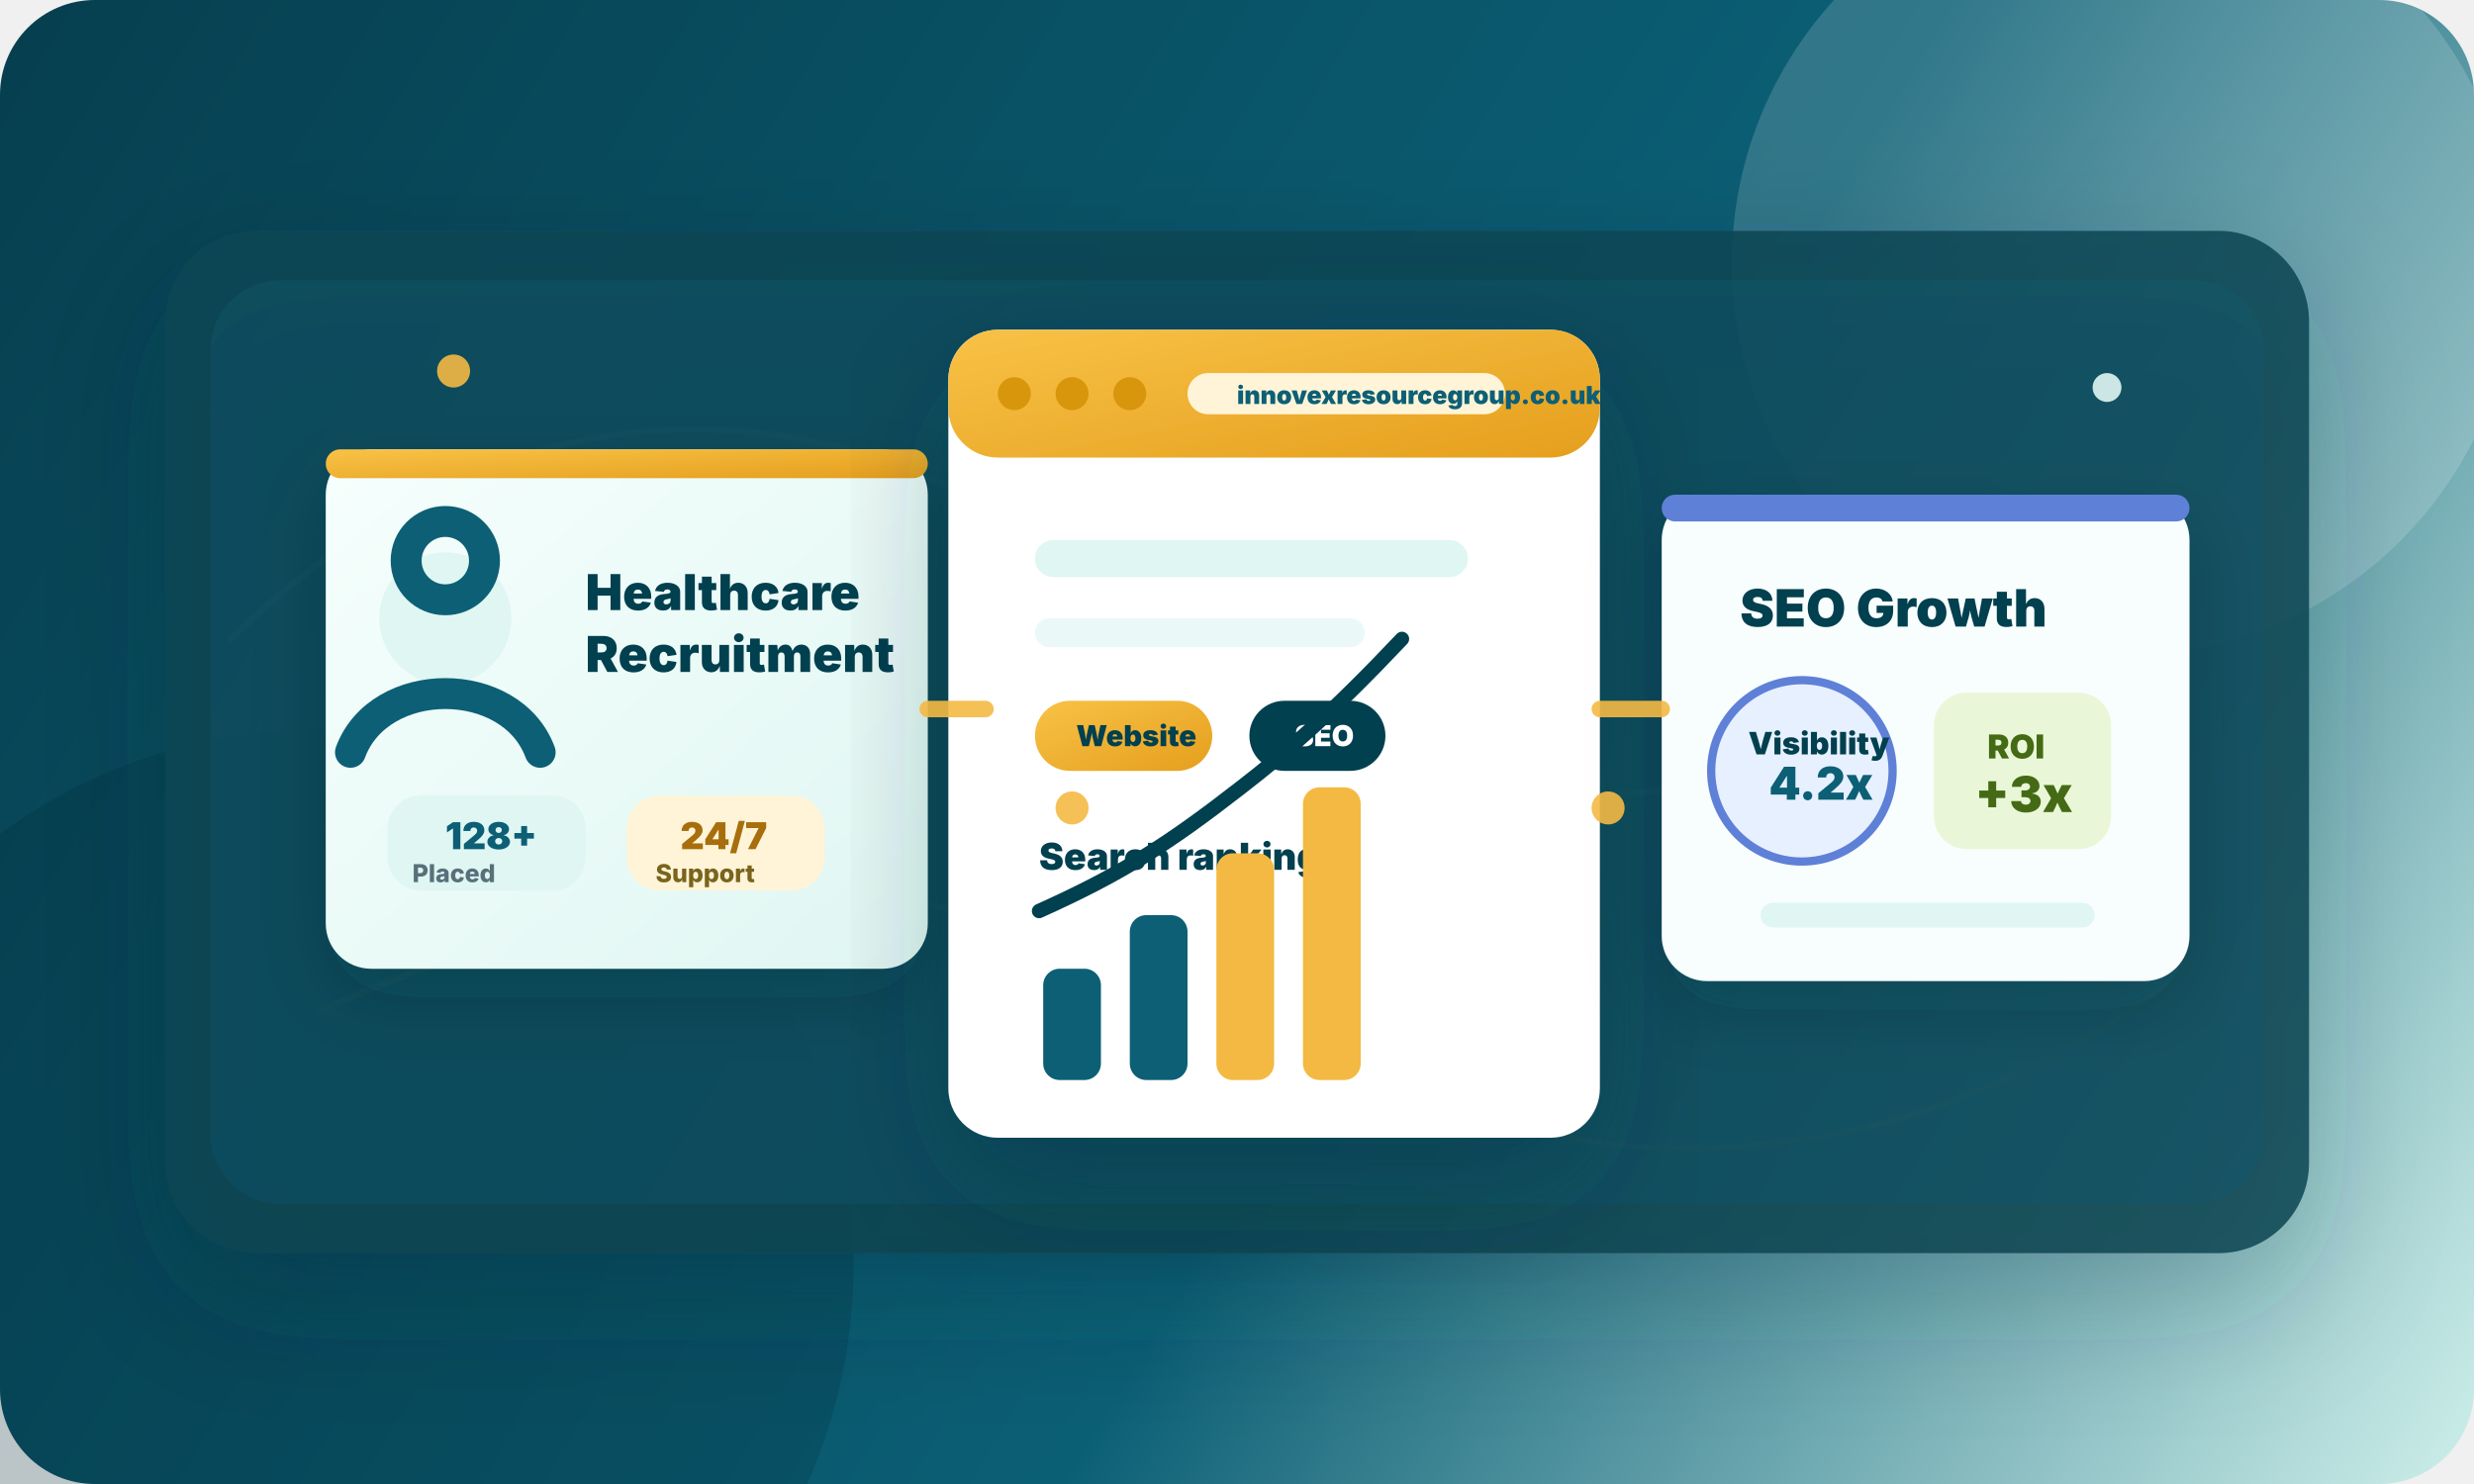
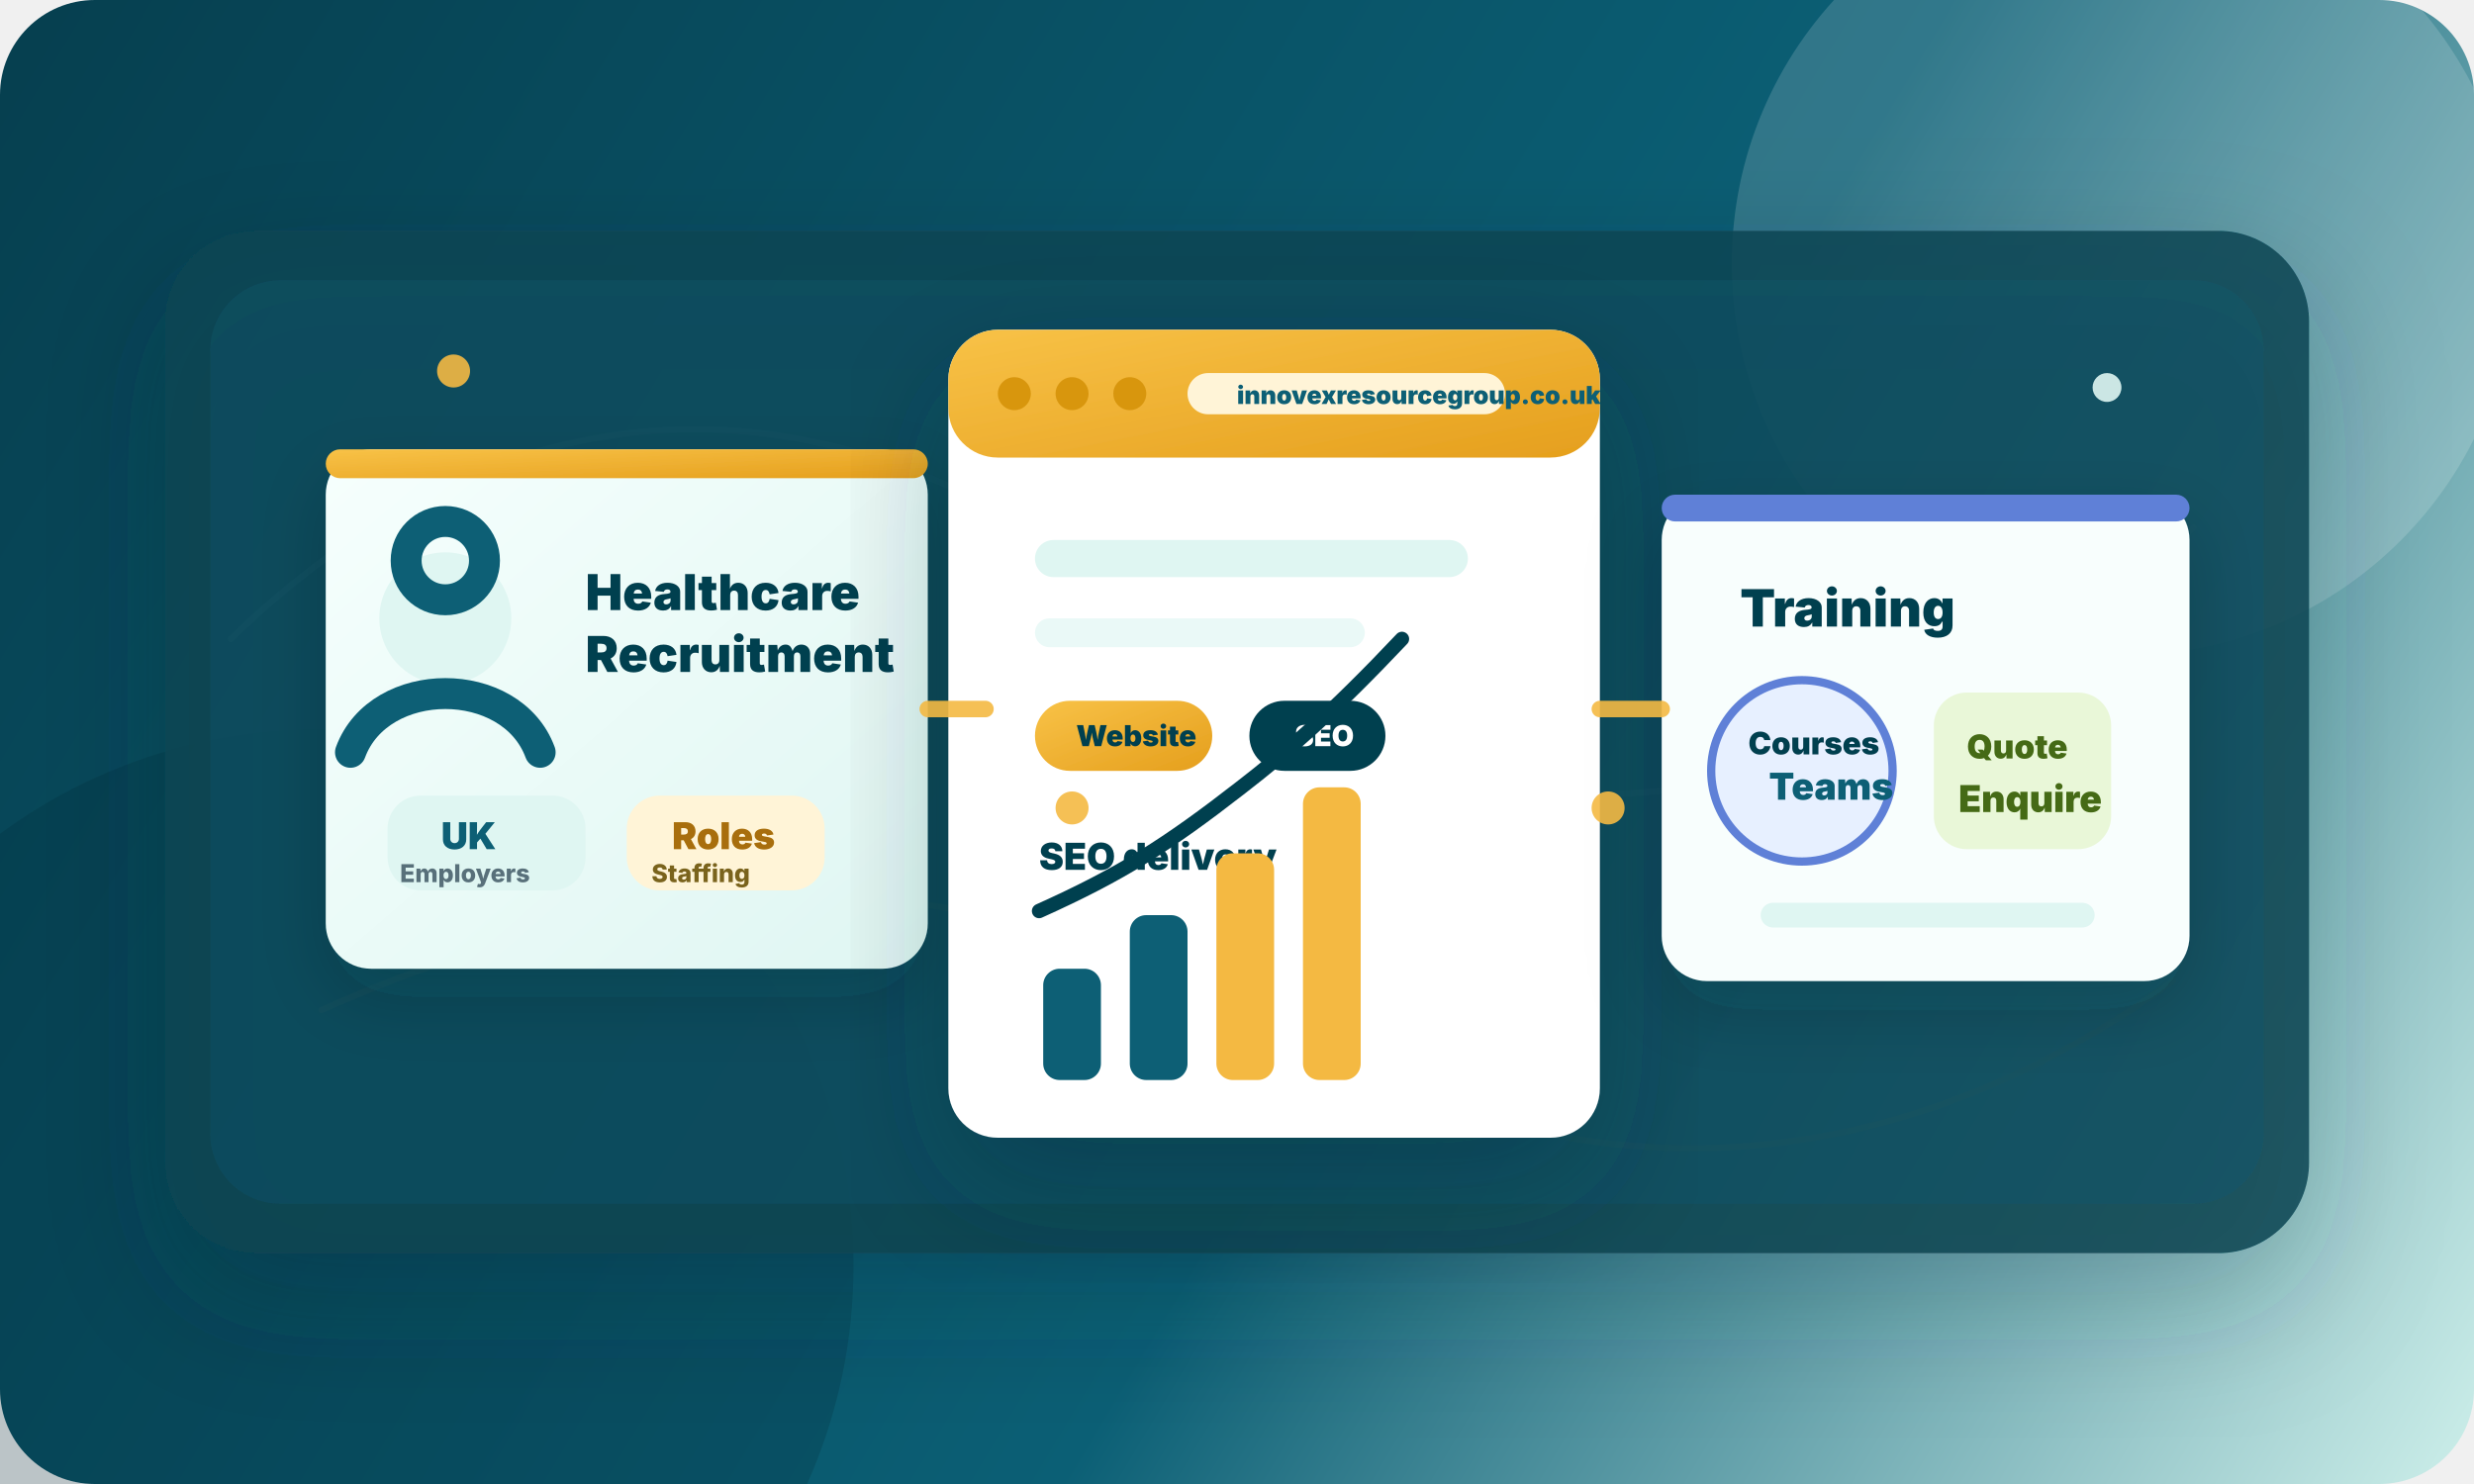
<svg xmlns="http://www.w3.org/2000/svg" width="1200" height="720" viewBox="0 0 1200 720" fill="none" role="img" aria-labelledby="title desc">
  <defs>
    <linearGradient id="stage" x1="0" y1="0" x2="1200" y2="720" gradientUnits="userSpaceOnUse">
      <stop stop-color="#063F4F" />
      <stop offset=".58" stop-color="#0B5F75" />
      <stop offset="1" stop-color="#CDEFEA" />
    </linearGradient>
    <linearGradient id="gold" x1="0" y1="0" x2="1" y2="1">
      <stop stop-color="#F8C247" />
      <stop offset="1" stop-color="#E59F1D" />
    </linearGradient>
    <linearGradient id="mint" x1="0" y1="0" x2="1" y2="1">
      <stop stop-color="#F6FFFD" />
      <stop offset="1" stop-color="#DFF6F2" />
    </linearGradient>
    <filter id="shadow" x="-15%" y="-18%" width="130%" height="136%">
      <feDropShadow dx="0" dy="24" stdDeviation="32" flood-color="#022B36" flood-opacity=".28" />
    </filter>
    <filter id="smallShadow" x="-25%" y="-25%" width="150%" height="150%">
      <feDropShadow dx="0" dy="14" stdDeviation="18" flood-color="#022B36" flood-opacity=".18" />
    </filter>
  </defs>
  <rect width="1200" height="720" rx="46" fill="url(#stage)" />
  <circle cx="1030" cy="128" r="190" fill="#FFFFFF" opacity=".16" />
  <circle cx="154" cy="614" r="260" fill="#022B36" opacity=".22" />
  <path d="M112 310C256 170 421 182 560 300C702 420 869 421 1064 256" stroke="#DFF6F2" stroke-width="3" stroke-linecap="round" opacity=".22" />
  <path d="M156 490C350 404 490 426 624 502C774 587 924 570 1054 476" stroke="#F4B942" stroke-width="3" stroke-linecap="round" opacity=".28" />
  <g filter="url(#shadow)">
    <rect x="80" y="112" width="1040" height="496" rx="44" fill="#074453" opacity=".86" />
    <rect x="102" y="136" width="996" height="448" rx="34" fill="#0B5F75" opacity=".32" />
  </g>
  <g filter="url(#smallShadow)">
    <rect x="158" y="218" width="292" height="252" rx="22" fill="url(#mint)" />
    <rect x="158" y="218" width="292" height="14" rx="7" fill="url(#gold)" />
    <circle cx="216" cy="300" r="32" fill="#DFF6F2" />
    <path d="M216 291a19 19 0 1 0 0-38 19 19 0 0 0 0 38zM170 365c14-38 78-38 92 0" stroke="#0B5F75" stroke-width="15" stroke-linecap="round" />
    <text x="284" y="296" fill="#063F4F" font-family="Inter, Arial, sans-serif" font-size="24" font-weight="900">Healthcare</text>
    <text x="284" y="326" fill="#063F4F" font-family="Inter, Arial, sans-serif" font-size="24" font-weight="900">Recruitment</text>
    <rect x="188" y="386" width="96" height="46" rx="16" fill="#DFF6F2" />
    <rect x="304" y="386" width="96" height="46" rx="16" fill="#FFF4D7" />
-     <text x="216" y="412" fill="#0B5F75" font-family="Inter, Arial, sans-serif" font-size="18" font-weight="900">128+</text>
-     <text x="200" y="428" fill="#58707A" font-family="Inter, Arial, sans-serif" font-size="12" font-weight="800">Placed</text>
-     <text x="330" y="412" fill="#A86E07" font-family="Inter, Arial, sans-serif" font-size="18" font-weight="900">24/7</text>
-     <text x="318" y="428" fill="#7A641E" font-family="Inter, Arial, sans-serif" font-size="12" font-weight="800">Support</text>
+     <text x="214" y="412" fill="#0B5F75" font-family="Inter, Arial, sans-serif" font-size="18" font-weight="900">UK</text>
+     <text x="194" y="428" fill="#58707A" font-family="Inter, Arial, sans-serif" font-size="12" font-weight="800">Employers</text>
+     <text x="326" y="412" fill="#A86E07" font-family="Inter, Arial, sans-serif" font-size="18" font-weight="900">Roles</text>
+     <text x="316" y="428" fill="#7A641E" font-family="Inter, Arial, sans-serif" font-size="12" font-weight="800">Staffing</text>
  </g>
  <g filter="url(#shadow)">
    <rect x="460" y="160" width="316" height="392" rx="24" fill="#FFFFFF" />
    <rect x="460" y="160" width="316" height="62" rx="24" fill="url(#gold)" />
    <circle cx="492" cy="191" r="8" fill="#D89610" />
    <circle cx="520" cy="191" r="8" fill="#D89610" />
    <circle cx="548" cy="191" r="8" fill="#D89610" />
    <rect x="576" y="181" width="154" height="20" rx="10" fill="#FFF4D7" />
    <text x="600" y="196" fill="#0B5F75" font-family="Inter, Arial, sans-serif" font-size="12" font-weight="900">innovexresourcegroup.co.uk</text>
    <rect x="502" y="262" width="210" height="18" rx="9" fill="#DFF6F2" />
    <rect x="502" y="300" width="160" height="14" rx="7" fill="#EAF9F7" />
    <rect x="502" y="340" width="86" height="34" rx="17" fill="url(#gold)" />
    <rect x="606" y="340" width="66" height="34" rx="17" fill="#063F4F" />
    <text x="522" y="362" fill="#063F4F" font-family="Inter, Arial, sans-serif" font-size="14" font-weight="900">Website</text>
    <text x="628" y="362" fill="#FFFFFF" font-family="Inter, Arial, sans-serif" font-size="14" font-weight="900">SEO</text>
-     <text x="504" y="422" fill="#063F4F" font-family="Inter, Arial, sans-serif" font-size="18" font-weight="900">Search ranking</text>
+     <text x="504" y="422" fill="#063F4F" font-family="Inter, Arial, sans-serif" font-size="18" font-weight="900">SEO delivery</text>
    <rect x="506" y="470" width="28" height="54" rx="8" fill="#0B5F75" />
    <rect x="548" y="444" width="28" height="80" rx="8" fill="#0B5F75" />
    <rect x="590" y="414" width="28" height="110" rx="8" fill="#F4B942" />
    <rect x="632" y="382" width="28" height="142" rx="8" fill="#F4B942" />
    <path d="M504 442C544 424 566 410 602 382C624 365 646 346 680 310" stroke="#063F4F" stroke-width="7" stroke-linecap="round" />
  </g>
  <g filter="url(#smallShadow)">
    <rect x="806" y="240" width="256" height="236" rx="22" fill="#F8FEFD" />
    <rect x="806" y="240" width="256" height="13" rx="6.5" fill="#5E80D7" />
-     <text x="844" y="304" fill="#063F4F" font-family="Inter, Arial, sans-serif" font-size="25" font-weight="900">SEO Growth</text>
+     <text x="844" y="304" fill="#063F4F" font-family="Inter, Arial, sans-serif" font-size="25" font-weight="900">Training</text>
    <circle cx="874" cy="374" r="44" fill="#E7F0FF" stroke="#5E80D7" stroke-width="4" />
-     <text x="848" y="366" fill="#063F4F" font-family="Inter, Arial, sans-serif" font-size="15" font-weight="900">Visibility</text>
-     <text x="858" y="388" fill="#0B5F75" font-family="Inter, Arial, sans-serif" font-size="22" font-weight="950">4.2x</text>
+     <text x="848" y="366" fill="#063F4F" font-family="Inter, Arial, sans-serif" font-size="15" font-weight="900">Courses</text>
+     <text x="858" y="388" fill="#0B5F75" font-family="Inter, Arial, sans-serif" font-size="18" font-weight="950">Teams</text>
    <rect x="938" y="336" width="86" height="76" rx="16" fill="#E9F7D8" />
-     <text x="964" y="368" fill="#456B13" font-family="Inter, Arial, sans-serif" font-size="16" font-weight="900">ROI</text>
-     <text x="958" y="394" fill="#456B13" font-family="Inter, Arial, sans-serif" font-size="24" font-weight="950">+3x</text>
+     <text x="954" y="368" fill="#456B13" font-family="Inter, Arial, sans-serif" font-size="16" font-weight="900">Quote</text>
+     <text x="950" y="394" fill="#456B13" font-family="Inter, Arial, sans-serif" font-size="18" font-weight="950">Enquire</text>
    <path d="M860 444H1010" stroke="#DFF6F2" stroke-width="12" stroke-linecap="round" />
  </g>
  <g opacity=".9">
    <circle cx="520" cy="392" r="8" fill="#F4B942" />
    <circle cx="780" cy="392" r="8" fill="#F4B942" />
    <circle cx="220" cy="180" r="8" fill="#F4B942" />
    <circle cx="1022" cy="188" r="7" fill="#DFF6F2" />
    <path d="M450 344H478" stroke="#F4B942" stroke-width="8" stroke-linecap="round" />
    <path d="M776 344H806" stroke="#F4B942" stroke-width="8" stroke-linecap="round" />
  </g>
</svg>
